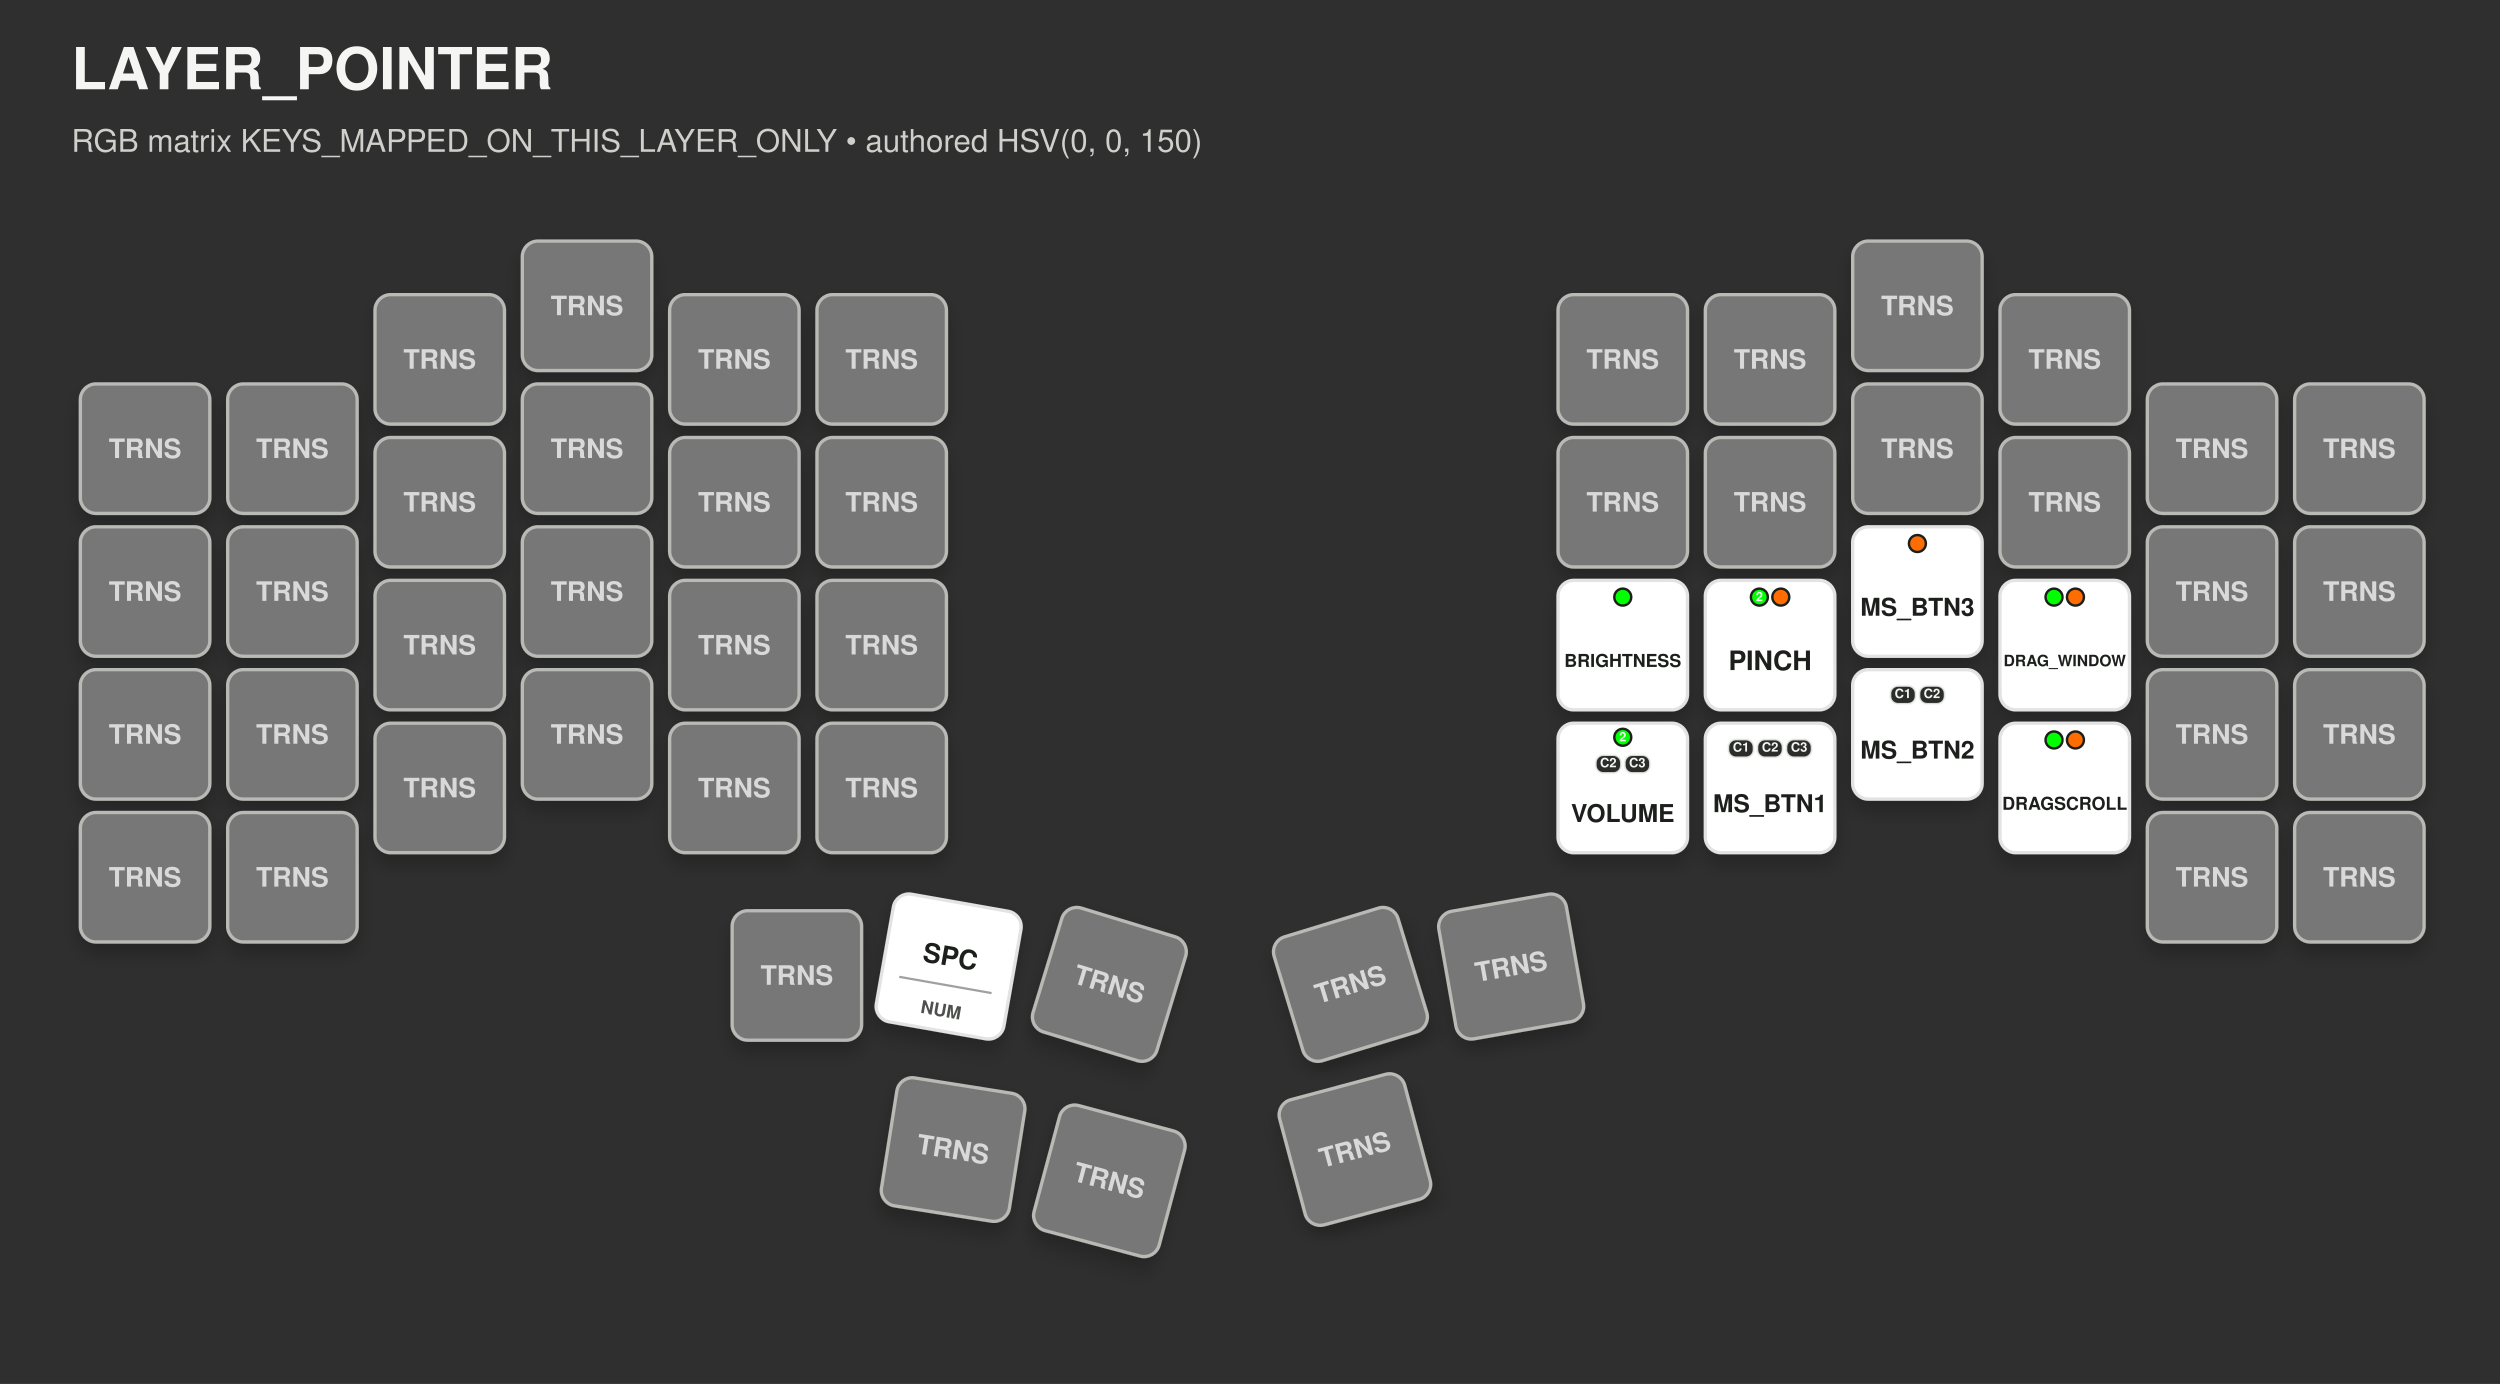
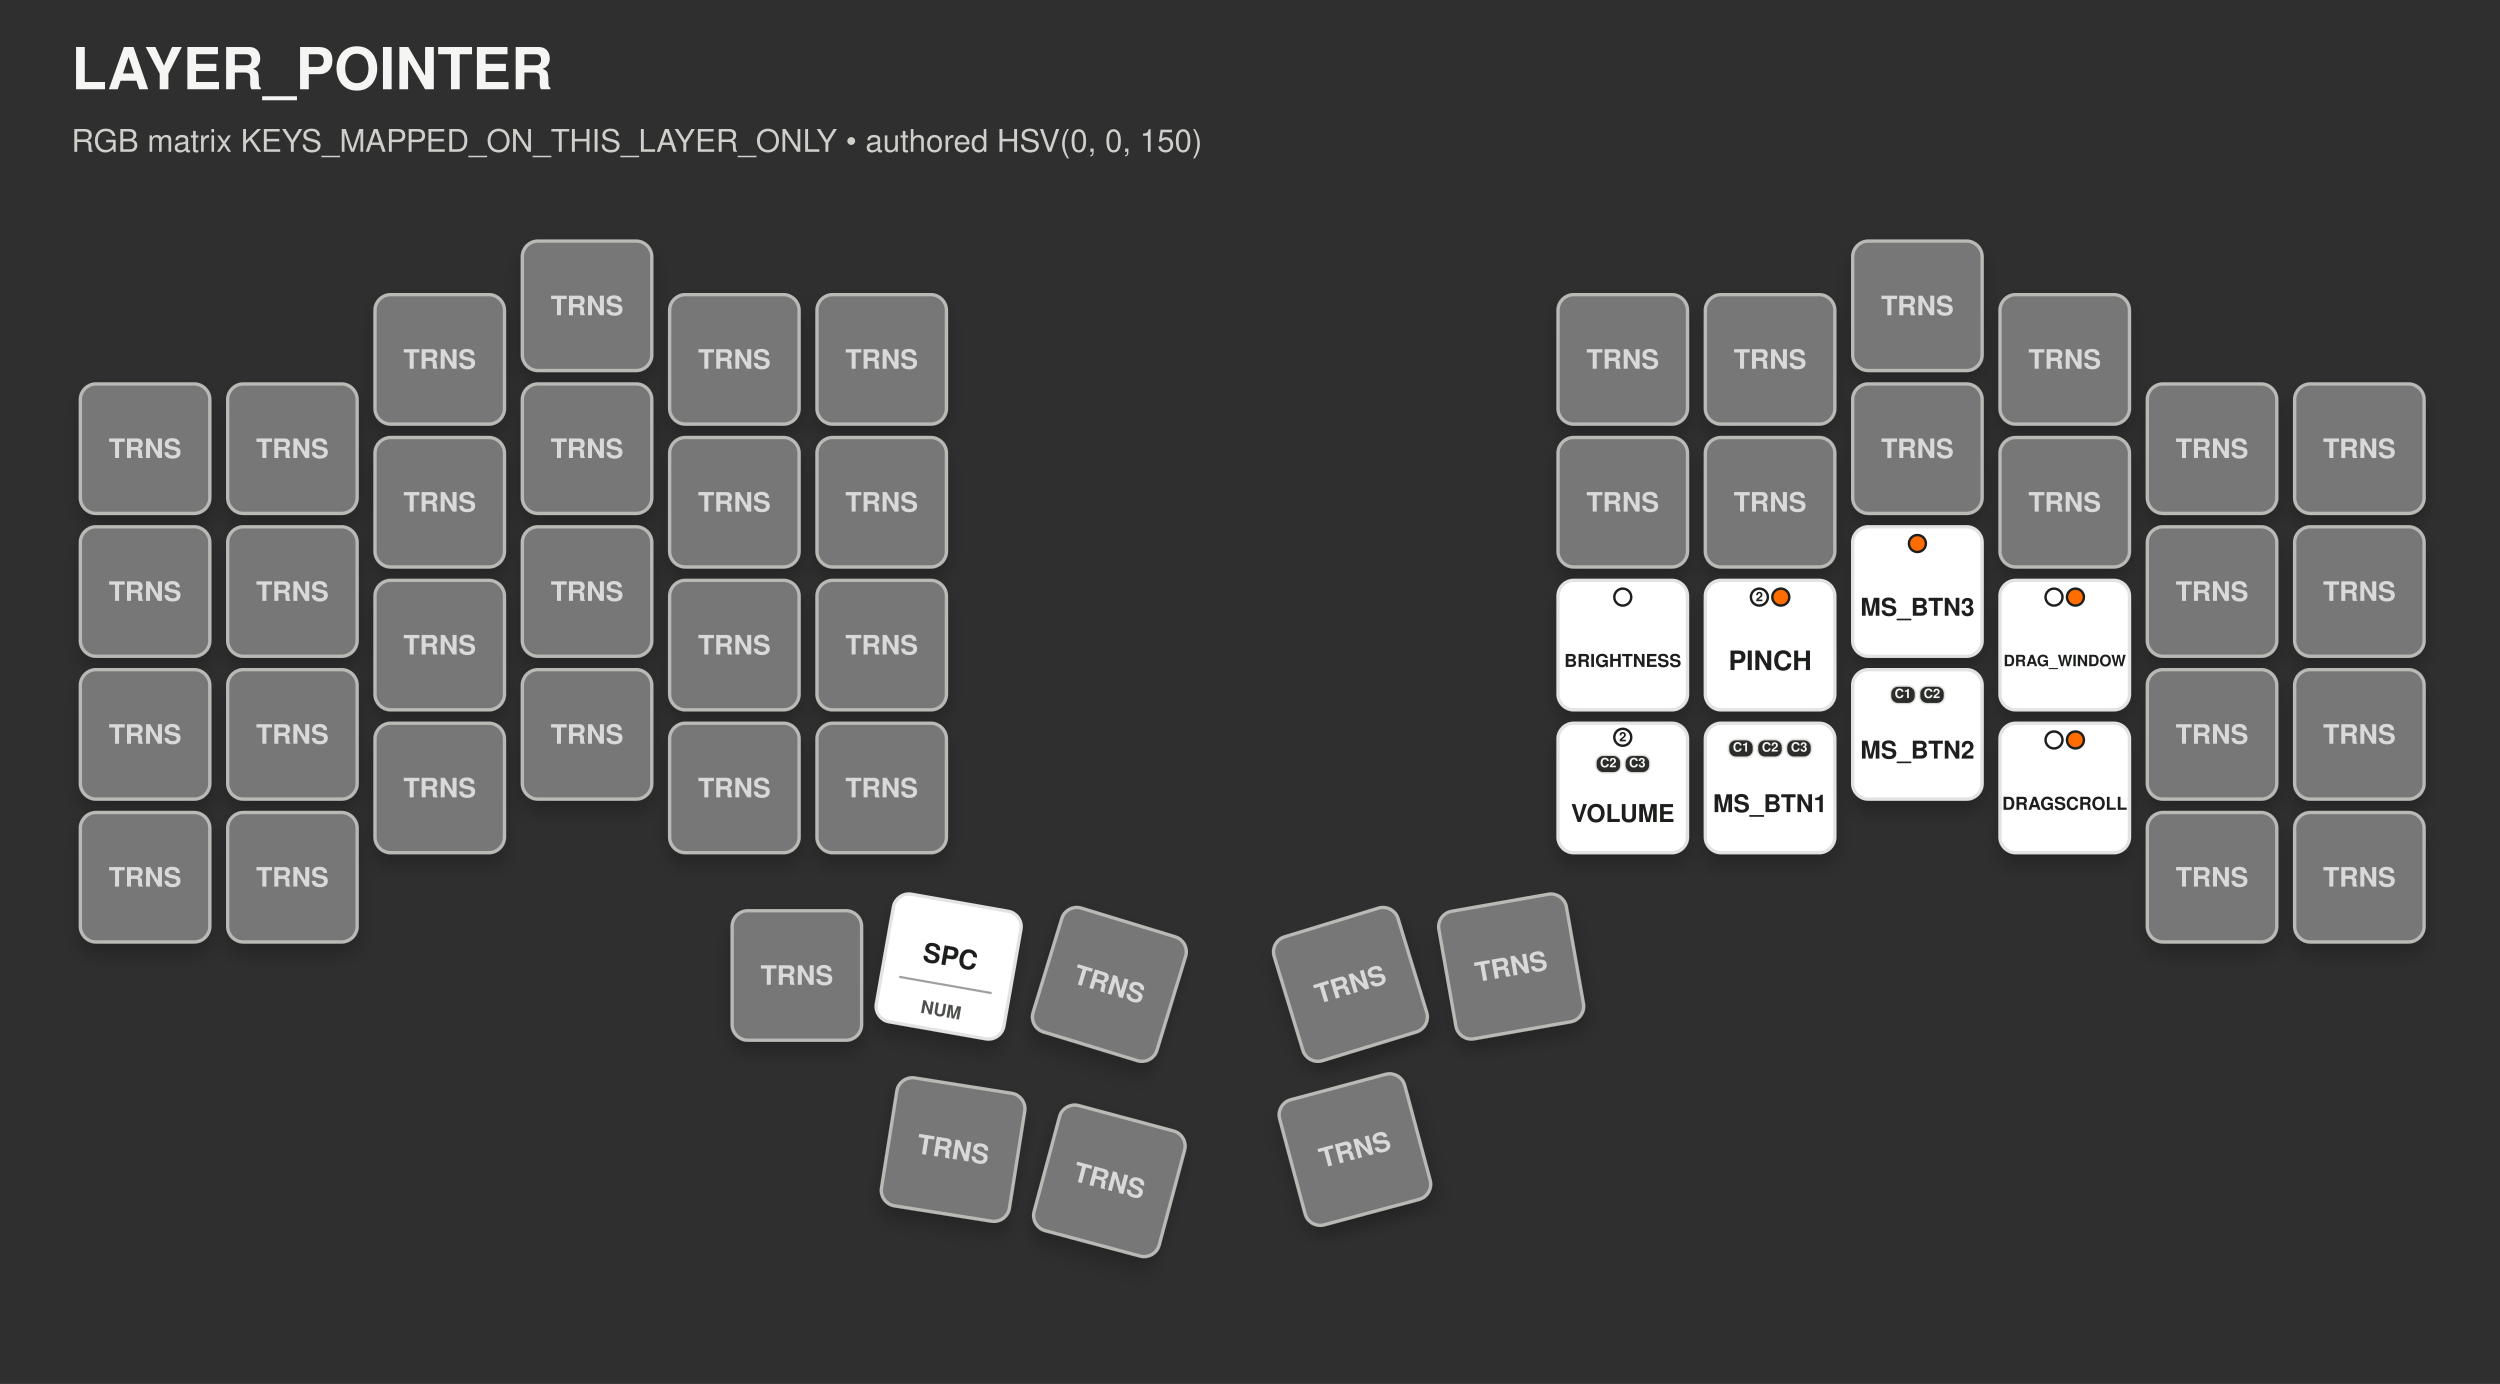
<svg xmlns="http://www.w3.org/2000/svg" width="1120" height="620" viewBox="0 0 1120 620" role="img" aria-labelledby="title desc">
  <defs>
    <filter id="shadow" x="-20%" y="-20%" width="140%" height="140%">
      <feDropShadow dx="0" dy="5" stdDeviation="4" flood-color="#000000" flood-opacity="0.22" />
    </filter>
  </defs>
  <rect width="1120" height="620" fill="#2f2f2f" />
  <text x="32" y="40" fill="#f5f5f3" font-size="26" font-family="Helvetica, Arial, sans-serif" font-weight="700">LAYER_POINTER</text>
  <text x="32" y="68" fill="#cfcfcb" font-size="14" font-family="Helvetica, Arial, sans-serif">RGB matrix KEYS_MAPPED_ON_THIS_LAYER_ONLY • authored HSV(0, 0, 150)</text>
  <g transform="rotate(0 65.0 201.0)">
    <rect x="36.0" y="172.0" width="58" height="58" rx="7" fill="#777777" stroke="#b8bab5" stroke-width="1.5" filter="url(#shadow)" />
    <text x="65.0" y="201.0" fill="#ffffff" fill-opacity="0.72" font-size="12.0" text-anchor="middle" dominant-baseline="middle" font-family="Helvetica, Arial, sans-serif" font-weight="600">TRNS</text>
  </g>
  <g transform="rotate(0 131.0 201.0)">
    <rect x="102.0" y="172.0" width="58" height="58" rx="7" fill="#777777" stroke="#b8bab5" stroke-width="1.5" filter="url(#shadow)" />
    <text x="131.0" y="201.0" fill="#ffffff" fill-opacity="0.72" font-size="12.0" text-anchor="middle" dominant-baseline="middle" font-family="Helvetica, Arial, sans-serif" font-weight="600">TRNS</text>
  </g>
  <g transform="rotate(0 197.0 161.0)">
    <rect x="168.0" y="132.0" width="58" height="58" rx="7" fill="#777777" stroke="#b8bab5" stroke-width="1.5" filter="url(#shadow)" />
    <text x="197.0" y="161.0" fill="#ffffff" fill-opacity="0.72" font-size="12.0" text-anchor="middle" dominant-baseline="middle" font-family="Helvetica, Arial, sans-serif" font-weight="600">TRNS</text>
  </g>
  <g transform="rotate(0 263.0 137.0)">
    <rect x="234.0" y="108.0" width="58" height="58" rx="7" fill="#777777" stroke="#b8bab5" stroke-width="1.5" filter="url(#shadow)" />
    <text x="263.0" y="137.0" fill="#ffffff" fill-opacity="0.72" font-size="12.0" text-anchor="middle" dominant-baseline="middle" font-family="Helvetica, Arial, sans-serif" font-weight="600">TRNS</text>
  </g>
  <g transform="rotate(0 329.0 161.0)">
    <rect x="300.0" y="132.0" width="58" height="58" rx="7" fill="#777777" stroke="#b8bab5" stroke-width="1.5" filter="url(#shadow)" />
    <text x="329.0" y="161.0" fill="#ffffff" fill-opacity="0.72" font-size="12.0" text-anchor="middle" dominant-baseline="middle" font-family="Helvetica, Arial, sans-serif" font-weight="600">TRNS</text>
  </g>
  <g transform="rotate(0 395.0 161.0)">
    <rect x="366.0" y="132.0" width="58" height="58" rx="7" fill="#777777" stroke="#b8bab5" stroke-width="1.5" filter="url(#shadow)" />
    <text x="395.0" y="161.0" fill="#ffffff" fill-opacity="0.72" font-size="12.0" text-anchor="middle" dominant-baseline="middle" font-family="Helvetica, Arial, sans-serif" font-weight="600">TRNS</text>
  </g>
  <g transform="rotate(0 727.0 161.0)">
    <rect x="698.0" y="132.0" width="58" height="58" rx="7" fill="#777777" stroke="#b8bab5" stroke-width="1.5" filter="url(#shadow)" />
    <text x="727.0" y="161.0" fill="#ffffff" fill-opacity="0.72" font-size="12.0" text-anchor="middle" dominant-baseline="middle" font-family="Helvetica, Arial, sans-serif" font-weight="600">TRNS</text>
  </g>
  <g transform="rotate(0 793.0 161.0)">
    <rect x="764.0" y="132.0" width="58" height="58" rx="7" fill="#777777" stroke="#b8bab5" stroke-width="1.5" filter="url(#shadow)" />
    <text x="793.0" y="161.0" fill="#ffffff" fill-opacity="0.72" font-size="12.0" text-anchor="middle" dominant-baseline="middle" font-family="Helvetica, Arial, sans-serif" font-weight="600">TRNS</text>
  </g>
  <g transform="rotate(0 859.0 137.0)">
    <rect x="830.0" y="108.0" width="58" height="58" rx="7" fill="#777777" stroke="#b8bab5" stroke-width="1.5" filter="url(#shadow)" />
    <text x="859.0" y="137.0" fill="#ffffff" fill-opacity="0.72" font-size="12.0" text-anchor="middle" dominant-baseline="middle" font-family="Helvetica, Arial, sans-serif" font-weight="600">TRNS</text>
  </g>
  <g transform="rotate(0 925.0 161.0)">
    <rect x="896.0" y="132.0" width="58" height="58" rx="7" fill="#777777" stroke="#b8bab5" stroke-width="1.5" filter="url(#shadow)" />
    <text x="925.0" y="161.0" fill="#ffffff" fill-opacity="0.72" font-size="12.0" text-anchor="middle" dominant-baseline="middle" font-family="Helvetica, Arial, sans-serif" font-weight="600">TRNS</text>
  </g>
  <g transform="rotate(0 991.0 201.0)">
    <rect x="962.0" y="172.0" width="58" height="58" rx="7" fill="#777777" stroke="#b8bab5" stroke-width="1.5" filter="url(#shadow)" />
    <text x="991.0" y="201.0" fill="#ffffff" fill-opacity="0.72" font-size="12.0" text-anchor="middle" dominant-baseline="middle" font-family="Helvetica, Arial, sans-serif" font-weight="600">TRNS</text>
  </g>
  <g transform="rotate(0 1057.0 201.0)">
    <rect x="1028.0" y="172.0" width="58" height="58" rx="7" fill="#777777" stroke="#b8bab5" stroke-width="1.5" filter="url(#shadow)" />
    <text x="1057.0" y="201.0" fill="#ffffff" fill-opacity="0.72" font-size="12.0" text-anchor="middle" dominant-baseline="middle" font-family="Helvetica, Arial, sans-serif" font-weight="600">TRNS</text>
  </g>
  <g transform="rotate(0 65.0 265.0)">
    <rect x="36.0" y="236.0" width="58" height="58" rx="7" fill="#777777" stroke="#b8bab5" stroke-width="1.5" filter="url(#shadow)" />
    <text x="65.0" y="265.0" fill="#ffffff" fill-opacity="0.72" font-size="12.0" text-anchor="middle" dominant-baseline="middle" font-family="Helvetica, Arial, sans-serif" font-weight="600">TRNS</text>
  </g>
  <g transform="rotate(0 131.0 265.0)">
    <rect x="102.0" y="236.0" width="58" height="58" rx="7" fill="#777777" stroke="#b8bab5" stroke-width="1.5" filter="url(#shadow)" />
    <text x="131.0" y="265.0" fill="#ffffff" fill-opacity="0.72" font-size="12.0" text-anchor="middle" dominant-baseline="middle" font-family="Helvetica, Arial, sans-serif" font-weight="600">TRNS</text>
  </g>
  <g transform="rotate(0 197.0 225.0)">
    <rect x="168.0" y="196.0" width="58" height="58" rx="7" fill="#777777" stroke="#b8bab5" stroke-width="1.5" filter="url(#shadow)" />
    <text x="197.0" y="225.0" fill="#ffffff" fill-opacity="0.72" font-size="12.0" text-anchor="middle" dominant-baseline="middle" font-family="Helvetica, Arial, sans-serif" font-weight="600">TRNS</text>
  </g>
  <g transform="rotate(0 263.0 201.0)">
    <rect x="234.0" y="172.0" width="58" height="58" rx="7" fill="#777777" stroke="#b8bab5" stroke-width="1.5" filter="url(#shadow)" />
    <text x="263.0" y="201.0" fill="#ffffff" fill-opacity="0.72" font-size="12.0" text-anchor="middle" dominant-baseline="middle" font-family="Helvetica, Arial, sans-serif" font-weight="600">TRNS</text>
  </g>
  <g transform="rotate(0 329.0 225.0)">
    <rect x="300.0" y="196.0" width="58" height="58" rx="7" fill="#777777" stroke="#b8bab5" stroke-width="1.5" filter="url(#shadow)" />
    <text x="329.0" y="225.0" fill="#ffffff" fill-opacity="0.72" font-size="12.0" text-anchor="middle" dominant-baseline="middle" font-family="Helvetica, Arial, sans-serif" font-weight="600">TRNS</text>
  </g>
  <g transform="rotate(0 395.0 225.0)">
    <rect x="366.0" y="196.0" width="58" height="58" rx="7" fill="#777777" stroke="#b8bab5" stroke-width="1.5" filter="url(#shadow)" />
    <text x="395.0" y="225.0" fill="#ffffff" fill-opacity="0.72" font-size="12.0" text-anchor="middle" dominant-baseline="middle" font-family="Helvetica, Arial, sans-serif" font-weight="600">TRNS</text>
  </g>
  <g transform="rotate(0 727.0 225.0)">
    <rect x="698.0" y="196.0" width="58" height="58" rx="7" fill="#777777" stroke="#b8bab5" stroke-width="1.5" filter="url(#shadow)" />
    <text x="727.0" y="225.0" fill="#ffffff" fill-opacity="0.72" font-size="12.0" text-anchor="middle" dominant-baseline="middle" font-family="Helvetica, Arial, sans-serif" font-weight="600">TRNS</text>
  </g>
  <g transform="rotate(0 793.0 225.0)">
    <rect x="764.0" y="196.0" width="58" height="58" rx="7" fill="#777777" stroke="#b8bab5" stroke-width="1.5" filter="url(#shadow)" />
    <text x="793.0" y="225.0" fill="#ffffff" fill-opacity="0.72" font-size="12.0" text-anchor="middle" dominant-baseline="middle" font-family="Helvetica, Arial, sans-serif" font-weight="600">TRNS</text>
  </g>
  <g transform="rotate(0 859.0 201.0)">
    <rect x="830.0" y="172.0" width="58" height="58" rx="7" fill="#777777" stroke="#b8bab5" stroke-width="1.5" filter="url(#shadow)" />
    <text x="859.0" y="201.0" fill="#ffffff" fill-opacity="0.72" font-size="12.0" text-anchor="middle" dominant-baseline="middle" font-family="Helvetica, Arial, sans-serif" font-weight="600">TRNS</text>
  </g>
  <g transform="rotate(0 925.0 225.0)">
    <rect x="896.0" y="196.0" width="58" height="58" rx="7" fill="#777777" stroke="#b8bab5" stroke-width="1.5" filter="url(#shadow)" />
    <text x="925.0" y="225.0" fill="#ffffff" fill-opacity="0.72" font-size="12.0" text-anchor="middle" dominant-baseline="middle" font-family="Helvetica, Arial, sans-serif" font-weight="600">TRNS</text>
  </g>
  <g transform="rotate(0 991.0 265.0)">
    <rect x="962.0" y="236.0" width="58" height="58" rx="7" fill="#777777" stroke="#b8bab5" stroke-width="1.5" filter="url(#shadow)" />
    <text x="991.0" y="265.0" fill="#ffffff" fill-opacity="0.72" font-size="12.0" text-anchor="middle" dominant-baseline="middle" font-family="Helvetica, Arial, sans-serif" font-weight="600">TRNS</text>
  </g>
  <g transform="rotate(0 1057.0 265.0)">
    <rect x="1028.0" y="236.0" width="58" height="58" rx="7" fill="#777777" stroke="#b8bab5" stroke-width="1.5" filter="url(#shadow)" />
    <text x="1057.0" y="265.0" fill="#ffffff" fill-opacity="0.72" font-size="12.0" text-anchor="middle" dominant-baseline="middle" font-family="Helvetica, Arial, sans-serif" font-weight="600">TRNS</text>
  </g>
  <g transform="rotate(0 65.0 329.0)">
    <rect x="36.0" y="300.0" width="58" height="58" rx="7" fill="#777777" stroke="#b8bab5" stroke-width="1.5" filter="url(#shadow)" />
    <text x="65.0" y="329.0" fill="#ffffff" fill-opacity="0.72" font-size="12.0" text-anchor="middle" dominant-baseline="middle" font-family="Helvetica, Arial, sans-serif" font-weight="600">TRNS</text>
  </g>
  <g transform="rotate(0 131.0 329.0)">
    <rect x="102.0" y="300.0" width="58" height="58" rx="7" fill="#777777" stroke="#b8bab5" stroke-width="1.5" filter="url(#shadow)" />
    <text x="131.0" y="329.0" fill="#ffffff" fill-opacity="0.72" font-size="12.0" text-anchor="middle" dominant-baseline="middle" font-family="Helvetica, Arial, sans-serif" font-weight="600">TRNS</text>
  </g>
  <g transform="rotate(0 197.0 289.0)">
    <rect x="168.0" y="260.0" width="58" height="58" rx="7" fill="#777777" stroke="#b8bab5" stroke-width="1.5" filter="url(#shadow)" />
    <text x="197.0" y="289.0" fill="#ffffff" fill-opacity="0.72" font-size="12.0" text-anchor="middle" dominant-baseline="middle" font-family="Helvetica, Arial, sans-serif" font-weight="600">TRNS</text>
  </g>
  <g transform="rotate(0 263.0 265.0)">
    <rect x="234.0" y="236.0" width="58" height="58" rx="7" fill="#777777" stroke="#b8bab5" stroke-width="1.5" filter="url(#shadow)" />
    <text x="263.0" y="265.0" fill="#ffffff" fill-opacity="0.72" font-size="12.0" text-anchor="middle" dominant-baseline="middle" font-family="Helvetica, Arial, sans-serif" font-weight="600">TRNS</text>
  </g>
  <g transform="rotate(0 329.0 289.0)">
    <rect x="300.0" y="260.0" width="58" height="58" rx="7" fill="#777777" stroke="#b8bab5" stroke-width="1.5" filter="url(#shadow)" />
    <text x="329.0" y="289.0" fill="#ffffff" fill-opacity="0.72" font-size="12.0" text-anchor="middle" dominant-baseline="middle" font-family="Helvetica, Arial, sans-serif" font-weight="600">TRNS</text>
  </g>
  <g transform="rotate(0 395.0 289.0)">
    <rect x="366.0" y="260.0" width="58" height="58" rx="7" fill="#777777" stroke="#b8bab5" stroke-width="1.5" filter="url(#shadow)" />
    <text x="395.0" y="289.0" fill="#ffffff" fill-opacity="0.72" font-size="12.0" text-anchor="middle" dominant-baseline="middle" font-family="Helvetica, Arial, sans-serif" font-weight="600">TRNS</text>
  </g>
  <g transform="rotate(0 727.0 289.0)">
    <rect x="698.0" y="260.0" width="58" height="58" rx="7" fill="#ffffff" stroke="#e3e3e3" stroke-width="1.5" filter="url(#shadow)" />
    <text x="727.0" y="296.0" fill="#1c1f1c" fill-opacity="1.00" font-size="8.0" text-anchor="middle" dominant-baseline="middle" font-family="Helvetica, Arial, sans-serif" font-weight="600">BRIGHTNESS</text>
-     <circle cx="727.0" cy="267.5" r="3.8" fill="#00ff00" stroke="#1c1f1c" stroke-width="1.1" />
+     <circle cx="727.0" cy="267.5" r="3.8" fill="#ffffff" stroke="#1c1f1c" stroke-width="1.1" />
  </g>
  <g transform="rotate(0 793.0 289.0)">
    <rect x="764.0" y="260.0" width="58" height="58" rx="7" fill="#ffffff" stroke="#e3e3e3" stroke-width="1.5" filter="url(#shadow)" />
    <text x="793.0" y="296.0" fill="#1c1f1c" fill-opacity="1.00" font-size="12.0" text-anchor="middle" dominant-baseline="middle" font-family="Helvetica, Arial, sans-serif" font-weight="600">PINCH</text>
-     <circle cx="788.2" cy="267.5" r="3.8" fill="#00ff00" stroke="#1c1f1c" stroke-width="1.1" />
-     <text x="788.2" y="268.0" fill="#f7f7f4" font-size="5.8" text-anchor="middle" dominant-baseline="central" font-family="Helvetica, Arial, sans-serif" font-weight="700">2</text>
+     <circle cx="788.2" cy="267.5" r="3.8" fill="#ffffff" stroke="#1c1f1c" stroke-width="1.1" />
+     <text x="788.2" y="268.0" fill="#1c1f1c" font-size="5.8" text-anchor="middle" dominant-baseline="central" font-family="Helvetica, Arial, sans-serif" font-weight="700">2</text>
    <circle cx="797.8" cy="267.5" r="3.8" fill="#ff6c00" stroke="#1c1f1c" stroke-width="1.1" />
  </g>
  <g transform="rotate(0 859.0 265.0)">
    <rect x="830.0" y="236.0" width="58" height="58" rx="7" fill="#ffffff" stroke="#e3e3e3" stroke-width="1.5" filter="url(#shadow)" />
    <text x="859.0" y="272.0" fill="#1c1f1c" fill-opacity="1.00" font-size="11.0" text-anchor="middle" dominant-baseline="middle" font-family="Helvetica, Arial, sans-serif" font-weight="600" textLength="48.0" lengthAdjust="spacingAndGlyphs">MS_BTN3</text>
    <circle cx="859.0" cy="243.5" r="3.8" fill="#ff6c00" stroke="#1c1f1c" stroke-width="1.1" />
  </g>
  <g transform="rotate(0 925.0 289.0)">
    <rect x="896.0" y="260.0" width="58" height="58" rx="7" fill="#ffffff" stroke="#e3e3e3" stroke-width="1.5" filter="url(#shadow)" />
    <text x="925.0" y="296.0" fill="#1c1f1c" fill-opacity="1.00" font-size="7.0" text-anchor="middle" dominant-baseline="middle" font-family="Helvetica, Arial, sans-serif" font-weight="600" textLength="48.0" lengthAdjust="spacingAndGlyphs">DRAG_WINDOW</text>
-     <circle cx="920.2" cy="267.5" r="3.8" fill="#00ff00" stroke="#1c1f1c" stroke-width="1.1" />
+     <circle cx="920.2" cy="267.5" r="3.8" fill="#ffffff" stroke="#1c1f1c" stroke-width="1.1" />
    <circle cx="929.8" cy="267.5" r="3.8" fill="#ff6c00" stroke="#1c1f1c" stroke-width="1.1" />
  </g>
  <g transform="rotate(0 991.0 329.0)">
    <rect x="962.0" y="300.0" width="58" height="58" rx="7" fill="#777777" stroke="#b8bab5" stroke-width="1.5" filter="url(#shadow)" />
    <text x="991.0" y="329.0" fill="#ffffff" fill-opacity="0.72" font-size="12.0" text-anchor="middle" dominant-baseline="middle" font-family="Helvetica, Arial, sans-serif" font-weight="600">TRNS</text>
  </g>
  <g transform="rotate(0 1057.0 329.0)">
    <rect x="1028.0" y="300.0" width="58" height="58" rx="7" fill="#777777" stroke="#b8bab5" stroke-width="1.5" filter="url(#shadow)" />
    <text x="1057.0" y="329.0" fill="#ffffff" fill-opacity="0.72" font-size="12.0" text-anchor="middle" dominant-baseline="middle" font-family="Helvetica, Arial, sans-serif" font-weight="600">TRNS</text>
  </g>
  <g transform="rotate(0 65.0 393.0)">
    <rect x="36.0" y="364.0" width="58" height="58" rx="7" fill="#777777" stroke="#b8bab5" stroke-width="1.5" filter="url(#shadow)" />
    <text x="65.0" y="393.0" fill="#ffffff" fill-opacity="0.72" font-size="12.0" text-anchor="middle" dominant-baseline="middle" font-family="Helvetica, Arial, sans-serif" font-weight="600">TRNS</text>
  </g>
  <g transform="rotate(0 131.0 393.0)">
    <rect x="102.0" y="364.0" width="58" height="58" rx="7" fill="#777777" stroke="#b8bab5" stroke-width="1.5" filter="url(#shadow)" />
    <text x="131.0" y="393.0" fill="#ffffff" fill-opacity="0.72" font-size="12.0" text-anchor="middle" dominant-baseline="middle" font-family="Helvetica, Arial, sans-serif" font-weight="600">TRNS</text>
  </g>
  <g transform="rotate(0 197.0 353.0)">
    <rect x="168.0" y="324.0" width="58" height="58" rx="7" fill="#777777" stroke="#b8bab5" stroke-width="1.5" filter="url(#shadow)" />
    <text x="197.0" y="353.0" fill="#ffffff" fill-opacity="0.72" font-size="12.0" text-anchor="middle" dominant-baseline="middle" font-family="Helvetica, Arial, sans-serif" font-weight="600">TRNS</text>
  </g>
  <g transform="rotate(0 263.0 329.0)">
    <rect x="234.0" y="300.0" width="58" height="58" rx="7" fill="#777777" stroke="#b8bab5" stroke-width="1.5" filter="url(#shadow)" />
    <text x="263.0" y="329.0" fill="#ffffff" fill-opacity="0.72" font-size="12.0" text-anchor="middle" dominant-baseline="middle" font-family="Helvetica, Arial, sans-serif" font-weight="600">TRNS</text>
  </g>
  <g transform="rotate(0 329.0 353.0)">
    <rect x="300.0" y="324.0" width="58" height="58" rx="7" fill="#777777" stroke="#b8bab5" stroke-width="1.5" filter="url(#shadow)" />
    <text x="329.0" y="353.0" fill="#ffffff" fill-opacity="0.72" font-size="12.0" text-anchor="middle" dominant-baseline="middle" font-family="Helvetica, Arial, sans-serif" font-weight="600">TRNS</text>
  </g>
  <g transform="rotate(0 395.0 353.0)">
    <rect x="366.0" y="324.0" width="58" height="58" rx="7" fill="#777777" stroke="#b8bab5" stroke-width="1.5" filter="url(#shadow)" />
    <text x="395.0" y="353.0" fill="#ffffff" fill-opacity="0.72" font-size="12.0" text-anchor="middle" dominant-baseline="middle" font-family="Helvetica, Arial, sans-serif" font-weight="600">TRNS</text>
  </g>
  <g transform="rotate(0 727.0 353.0)">
    <rect x="698.0" y="324.0" width="58" height="58" rx="7" fill="#ffffff" stroke="#e3e3e3" stroke-width="1.5" filter="url(#shadow)" />
    <text x="727.0" y="364.4" fill="#1c1f1c" fill-opacity="1.00" font-size="11.0" text-anchor="middle" dominant-baseline="middle" font-family="Helvetica, Arial, sans-serif" font-weight="600">VOLUME</text>
-     <circle cx="727.0" cy="330.3" r="3.8" fill="#00ff00" stroke="#1c1f1c" stroke-width="1.1" />
-     <text x="727.0" y="330.8" fill="#f7f7f4" font-size="5.8" text-anchor="middle" dominant-baseline="central" font-family="Helvetica, Arial, sans-serif" font-weight="700">2</text>
+     <circle cx="727.0" cy="330.3" r="3.8" fill="#ffffff" stroke="#1c1f1c" stroke-width="1.1" />
+     <text x="727.0" y="330.8" fill="#1c1f1c" font-size="5.8" text-anchor="middle" dominant-baseline="central" font-family="Helvetica, Arial, sans-serif" font-weight="700">2</text>
    <rect x="714.8" y="338.2" width="11.5" height="8.2" rx="3.5" fill="#141714" fill-opacity="0.9" stroke="#f5f5f3" stroke-opacity="0.86" stroke-width="1" />
    <text x="720.5" y="342.4" fill="#f5f5f3" font-size="5.8" text-anchor="middle" dominant-baseline="central" font-family="Helvetica, Arial, sans-serif" font-weight="700">C2</text>
    <rect x="727.8" y="338.2" width="11.5" height="8.2" rx="3.5" fill="#141714" fill-opacity="0.9" stroke="#f5f5f3" stroke-opacity="0.86" stroke-width="1" />
    <text x="733.5" y="342.4" fill="#f5f5f3" font-size="5.8" text-anchor="middle" dominant-baseline="central" font-family="Helvetica, Arial, sans-serif" font-weight="700">C3</text>
  </g>
  <g transform="rotate(0 793.0 353.0)">
    <rect x="764.0" y="324.0" width="58" height="58" rx="7" fill="#ffffff" stroke="#e3e3e3" stroke-width="1.5" filter="url(#shadow)" />
    <text x="793.0" y="360.0" fill="#1c1f1c" fill-opacity="1.00" font-size="11.0" text-anchor="middle" dominant-baseline="middle" font-family="Helvetica, Arial, sans-serif" font-weight="600">MS_BTN1</text>
    <rect x="774.2" y="331.2" width="11.5" height="8.2" rx="3.5" fill="#141714" fill-opacity="0.9" stroke="#f5f5f3" stroke-opacity="0.86" stroke-width="1" />
    <text x="780.0" y="335.4" fill="#f5f5f3" font-size="5.8" text-anchor="middle" dominant-baseline="central" font-family="Helvetica, Arial, sans-serif" font-weight="700">C1</text>
    <rect x="787.2" y="331.2" width="11.5" height="8.2" rx="3.5" fill="#141714" fill-opacity="0.9" stroke="#f5f5f3" stroke-opacity="0.86" stroke-width="1" />
    <text x="793.0" y="335.4" fill="#f5f5f3" font-size="5.8" text-anchor="middle" dominant-baseline="central" font-family="Helvetica, Arial, sans-serif" font-weight="700">C2</text>
    <rect x="800.2" y="331.2" width="11.5" height="8.2" rx="3.5" fill="#141714" fill-opacity="0.9" stroke="#f5f5f3" stroke-opacity="0.86" stroke-width="1" />
    <text x="806.0" y="335.4" fill="#f5f5f3" font-size="5.8" text-anchor="middle" dominant-baseline="central" font-family="Helvetica, Arial, sans-serif" font-weight="700">C3</text>
  </g>
  <g transform="rotate(0 859.0 329.0)">
    <rect x="830.0" y="300.0" width="58" height="58" rx="7" fill="#ffffff" stroke="#e3e3e3" stroke-width="1.5" filter="url(#shadow)" />
    <text x="859.0" y="336.0" fill="#1c1f1c" fill-opacity="1.00" font-size="11.0" text-anchor="middle" dominant-baseline="middle" font-family="Helvetica, Arial, sans-serif" font-weight="600" textLength="48.0" lengthAdjust="spacingAndGlyphs">MS_BTN2</text>
    <rect x="846.8" y="307.2" width="11.5" height="8.2" rx="3.5" fill="#141714" fill-opacity="0.9" stroke="#f5f5f3" stroke-opacity="0.86" stroke-width="1" />
    <text x="852.5" y="311.4" fill="#f5f5f3" font-size="5.8" text-anchor="middle" dominant-baseline="central" font-family="Helvetica, Arial, sans-serif" font-weight="700">C1</text>
    <rect x="859.8" y="307.2" width="11.5" height="8.2" rx="3.5" fill="#141714" fill-opacity="0.9" stroke="#f5f5f3" stroke-opacity="0.86" stroke-width="1" />
    <text x="865.5" y="311.4" fill="#f5f5f3" font-size="5.8" text-anchor="middle" dominant-baseline="central" font-family="Helvetica, Arial, sans-serif" font-weight="700">C2</text>
  </g>
  <g transform="rotate(0 925.0 353.0)">
    <rect x="896.0" y="324.0" width="58" height="58" rx="7" fill="#ffffff" stroke="#e3e3e3" stroke-width="1.5" filter="url(#shadow)" />
    <text x="925.0" y="360.0" fill="#1c1f1c" fill-opacity="1.00" font-size="8.0" text-anchor="middle" dominant-baseline="middle" font-family="Helvetica, Arial, sans-serif" font-weight="600" textLength="48.0" lengthAdjust="spacingAndGlyphs">DRAGSCROLL</text>
-     <circle cx="920.2" cy="331.5" r="3.8" fill="#00ff00" stroke="#1c1f1c" stroke-width="1.1" />
+     <circle cx="920.2" cy="331.5" r="3.8" fill="#ffffff" stroke="#1c1f1c" stroke-width="1.1" />
    <circle cx="929.8" cy="331.5" r="3.8" fill="#ff6c00" stroke="#1c1f1c" stroke-width="1.1" />
  </g>
  <g transform="rotate(0 991.0 393.0)">
    <rect x="962.0" y="364.0" width="58" height="58" rx="7" fill="#777777" stroke="#b8bab5" stroke-width="1.5" filter="url(#shadow)" />
    <text x="991.0" y="393.0" fill="#ffffff" fill-opacity="0.72" font-size="12.0" text-anchor="middle" dominant-baseline="middle" font-family="Helvetica, Arial, sans-serif" font-weight="600">TRNS</text>
  </g>
  <g transform="rotate(0 1057.0 393.0)">
    <rect x="1028.0" y="364.0" width="58" height="58" rx="7" fill="#777777" stroke="#b8bab5" stroke-width="1.5" filter="url(#shadow)" />
    <text x="1057.0" y="393.0" fill="#ffffff" fill-opacity="0.72" font-size="12.0" text-anchor="middle" dominant-baseline="middle" font-family="Helvetica, Arial, sans-serif" font-weight="600">TRNS</text>
  </g>
  <g transform="rotate(0 357.0 437.0)">
    <rect x="328.0" y="408.0" width="58" height="58" rx="7" fill="#777777" stroke="#b8bab5" stroke-width="1.5" filter="url(#shadow)" />
    <text x="357.0" y="437.0" fill="#ffffff" fill-opacity="0.72" font-size="12.0" text-anchor="middle" dominant-baseline="middle" font-family="Helvetica, Arial, sans-serif" font-weight="600">TRNS</text>
  </g>
  <g transform="rotate(10 425.0 433.0)">
    <rect x="396.0" y="404.0" width="58" height="58" rx="7" fill="#ffffff" stroke="#e3e3e3" stroke-width="1.5" filter="url(#shadow)" />
    <line x1="404.0" y1="441.4" x2="446.0" y2="441.4" stroke="#1c1f1c" stroke-opacity="0.42" stroke-width="1" />
    <text x="425.0" y="428.5" fill="#1c1f1c" fill-opacity="1.00" font-size="12.0" text-anchor="middle" dominant-baseline="middle" font-family="Helvetica, Arial, sans-serif" font-weight="600">SPC</text>
    <text x="425.0" y="452.8" fill="#1c1f1c" fill-opacity="0.78" font-size="8.0" text-anchor="middle" dominant-baseline="middle" font-family="Helvetica, Arial, sans-serif" font-weight="700">NUM</text>
  </g>
  <g transform="rotate(17 497.0 441.0)">
    <rect x="468.0" y="412.0" width="58" height="58" rx="7" fill="#777777" stroke="#b8bab5" stroke-width="1.5" filter="url(#shadow)" />
    <text x="497.0" y="441.0" fill="#ffffff" fill-opacity="0.72" font-size="12.0" text-anchor="middle" dominant-baseline="middle" font-family="Helvetica, Arial, sans-serif" font-weight="600">TRNS</text>
  </g>
  <g transform="rotate(-17 605.0 441.0)">
    <rect x="576.0" y="412.0" width="58" height="58" rx="7" fill="#777777" stroke="#b8bab5" stroke-width="1.5" filter="url(#shadow)" />
    <text x="605.0" y="441.0" fill="#ffffff" fill-opacity="0.72" font-size="12.0" text-anchor="middle" dominant-baseline="middle" font-family="Helvetica, Arial, sans-serif" font-weight="600">TRNS</text>
  </g>
  <g transform="rotate(-10 677.0 433.0)">
    <rect x="648.0" y="404.0" width="58" height="58" rx="7" fill="#777777" stroke="#b8bab5" stroke-width="1.5" filter="url(#shadow)" />
    <text x="677.0" y="433.0" fill="#ffffff" fill-opacity="0.72" font-size="12.0" text-anchor="middle" dominant-baseline="middle" font-family="Helvetica, Arial, sans-serif" font-weight="600">TRNS</text>
  </g>
  <g transform="rotate(9 427.0 515.0)">
    <rect x="398.0" y="486.0" width="58" height="58" rx="7" fill="#777777" stroke="#b8bab5" stroke-width="1.5" filter="url(#shadow)" />
    <text x="427.0" y="515.0" fill="#ffffff" fill-opacity="0.72" font-size="12.0" text-anchor="middle" dominant-baseline="middle" font-family="Helvetica, Arial, sans-serif" font-weight="600">TRNS</text>
  </g>
  <g transform="rotate(15 497.0 529.0)">
    <rect x="468.0" y="500.0" width="58" height="58" rx="7" fill="#777777" stroke="#b8bab5" stroke-width="1.5" filter="url(#shadow)" />
    <text x="497.0" y="529.0" fill="#ffffff" fill-opacity="0.72" font-size="12.0" text-anchor="middle" dominant-baseline="middle" font-family="Helvetica, Arial, sans-serif" font-weight="600">TRNS</text>
  </g>
  <g transform="rotate(-15 607.0 515.0)">
    <rect x="578.0" y="486.0" width="58" height="58" rx="7" fill="#777777" stroke="#b8bab5" stroke-width="1.5" filter="url(#shadow)" />
    <text x="607.0" y="515.0" fill="#ffffff" fill-opacity="0.72" font-size="12.0" text-anchor="middle" dominant-baseline="middle" font-family="Helvetica, Arial, sans-serif" font-weight="600">TRNS</text>
  </g>
</svg>
